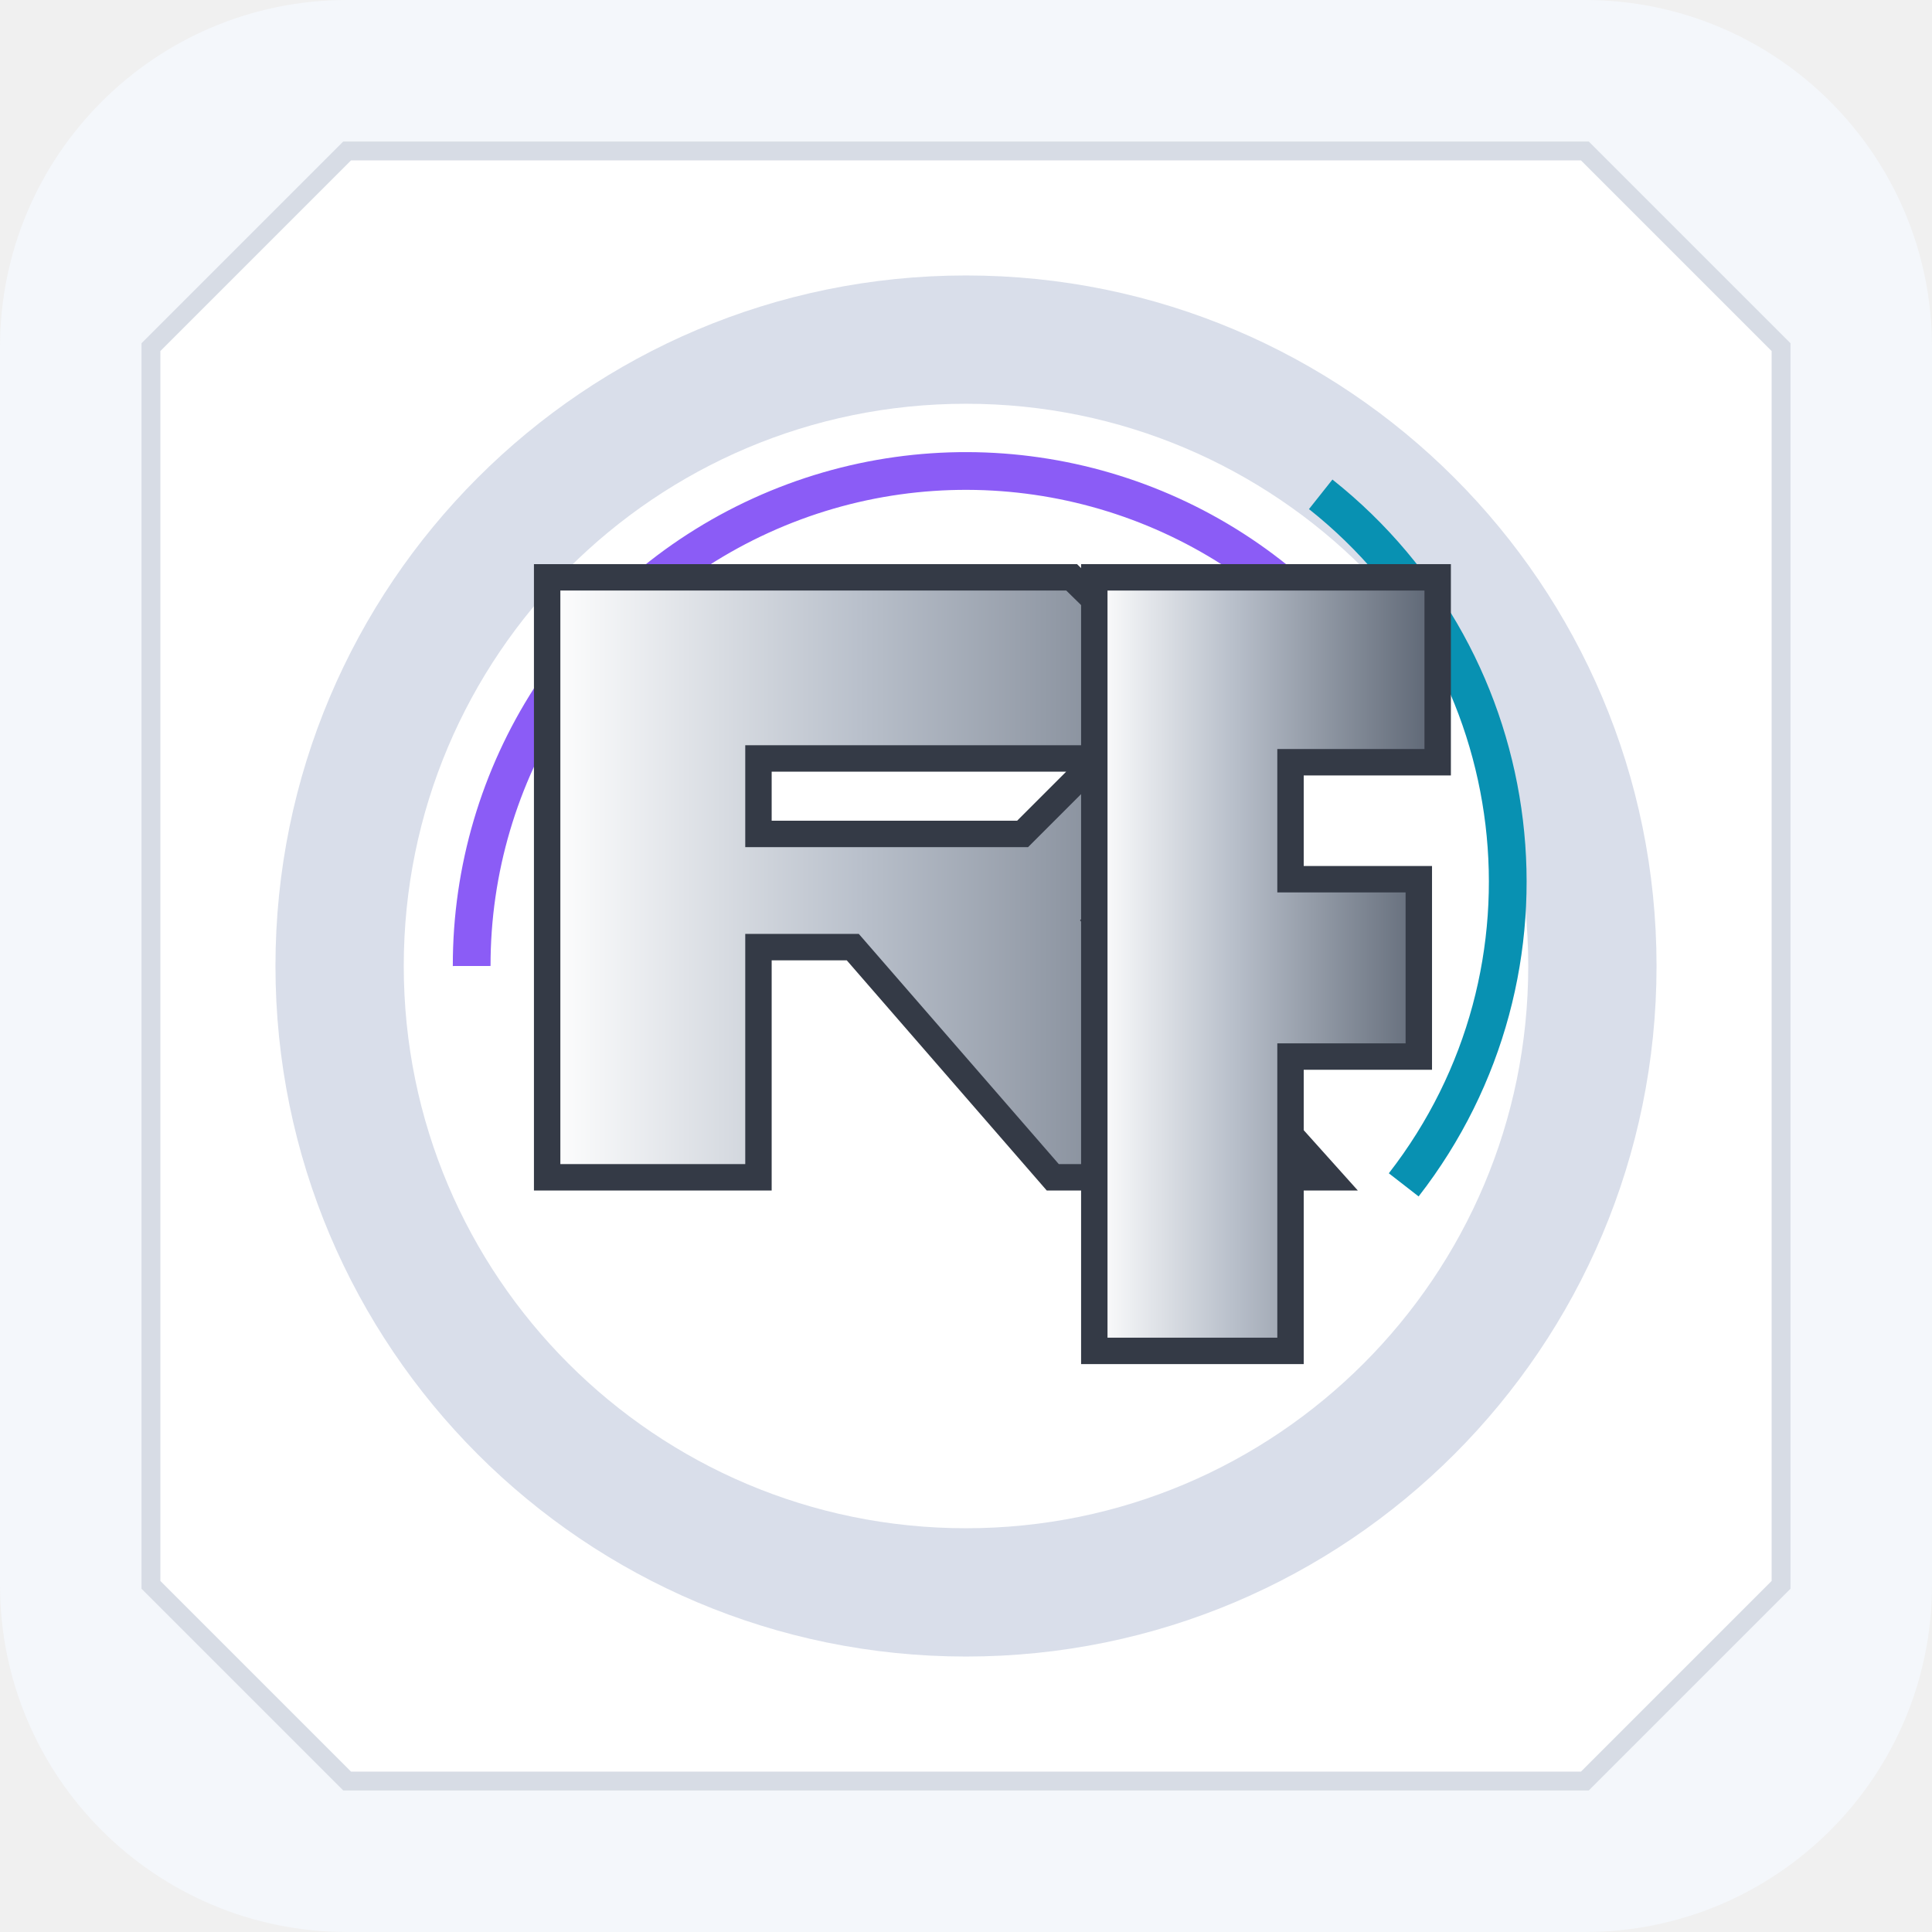
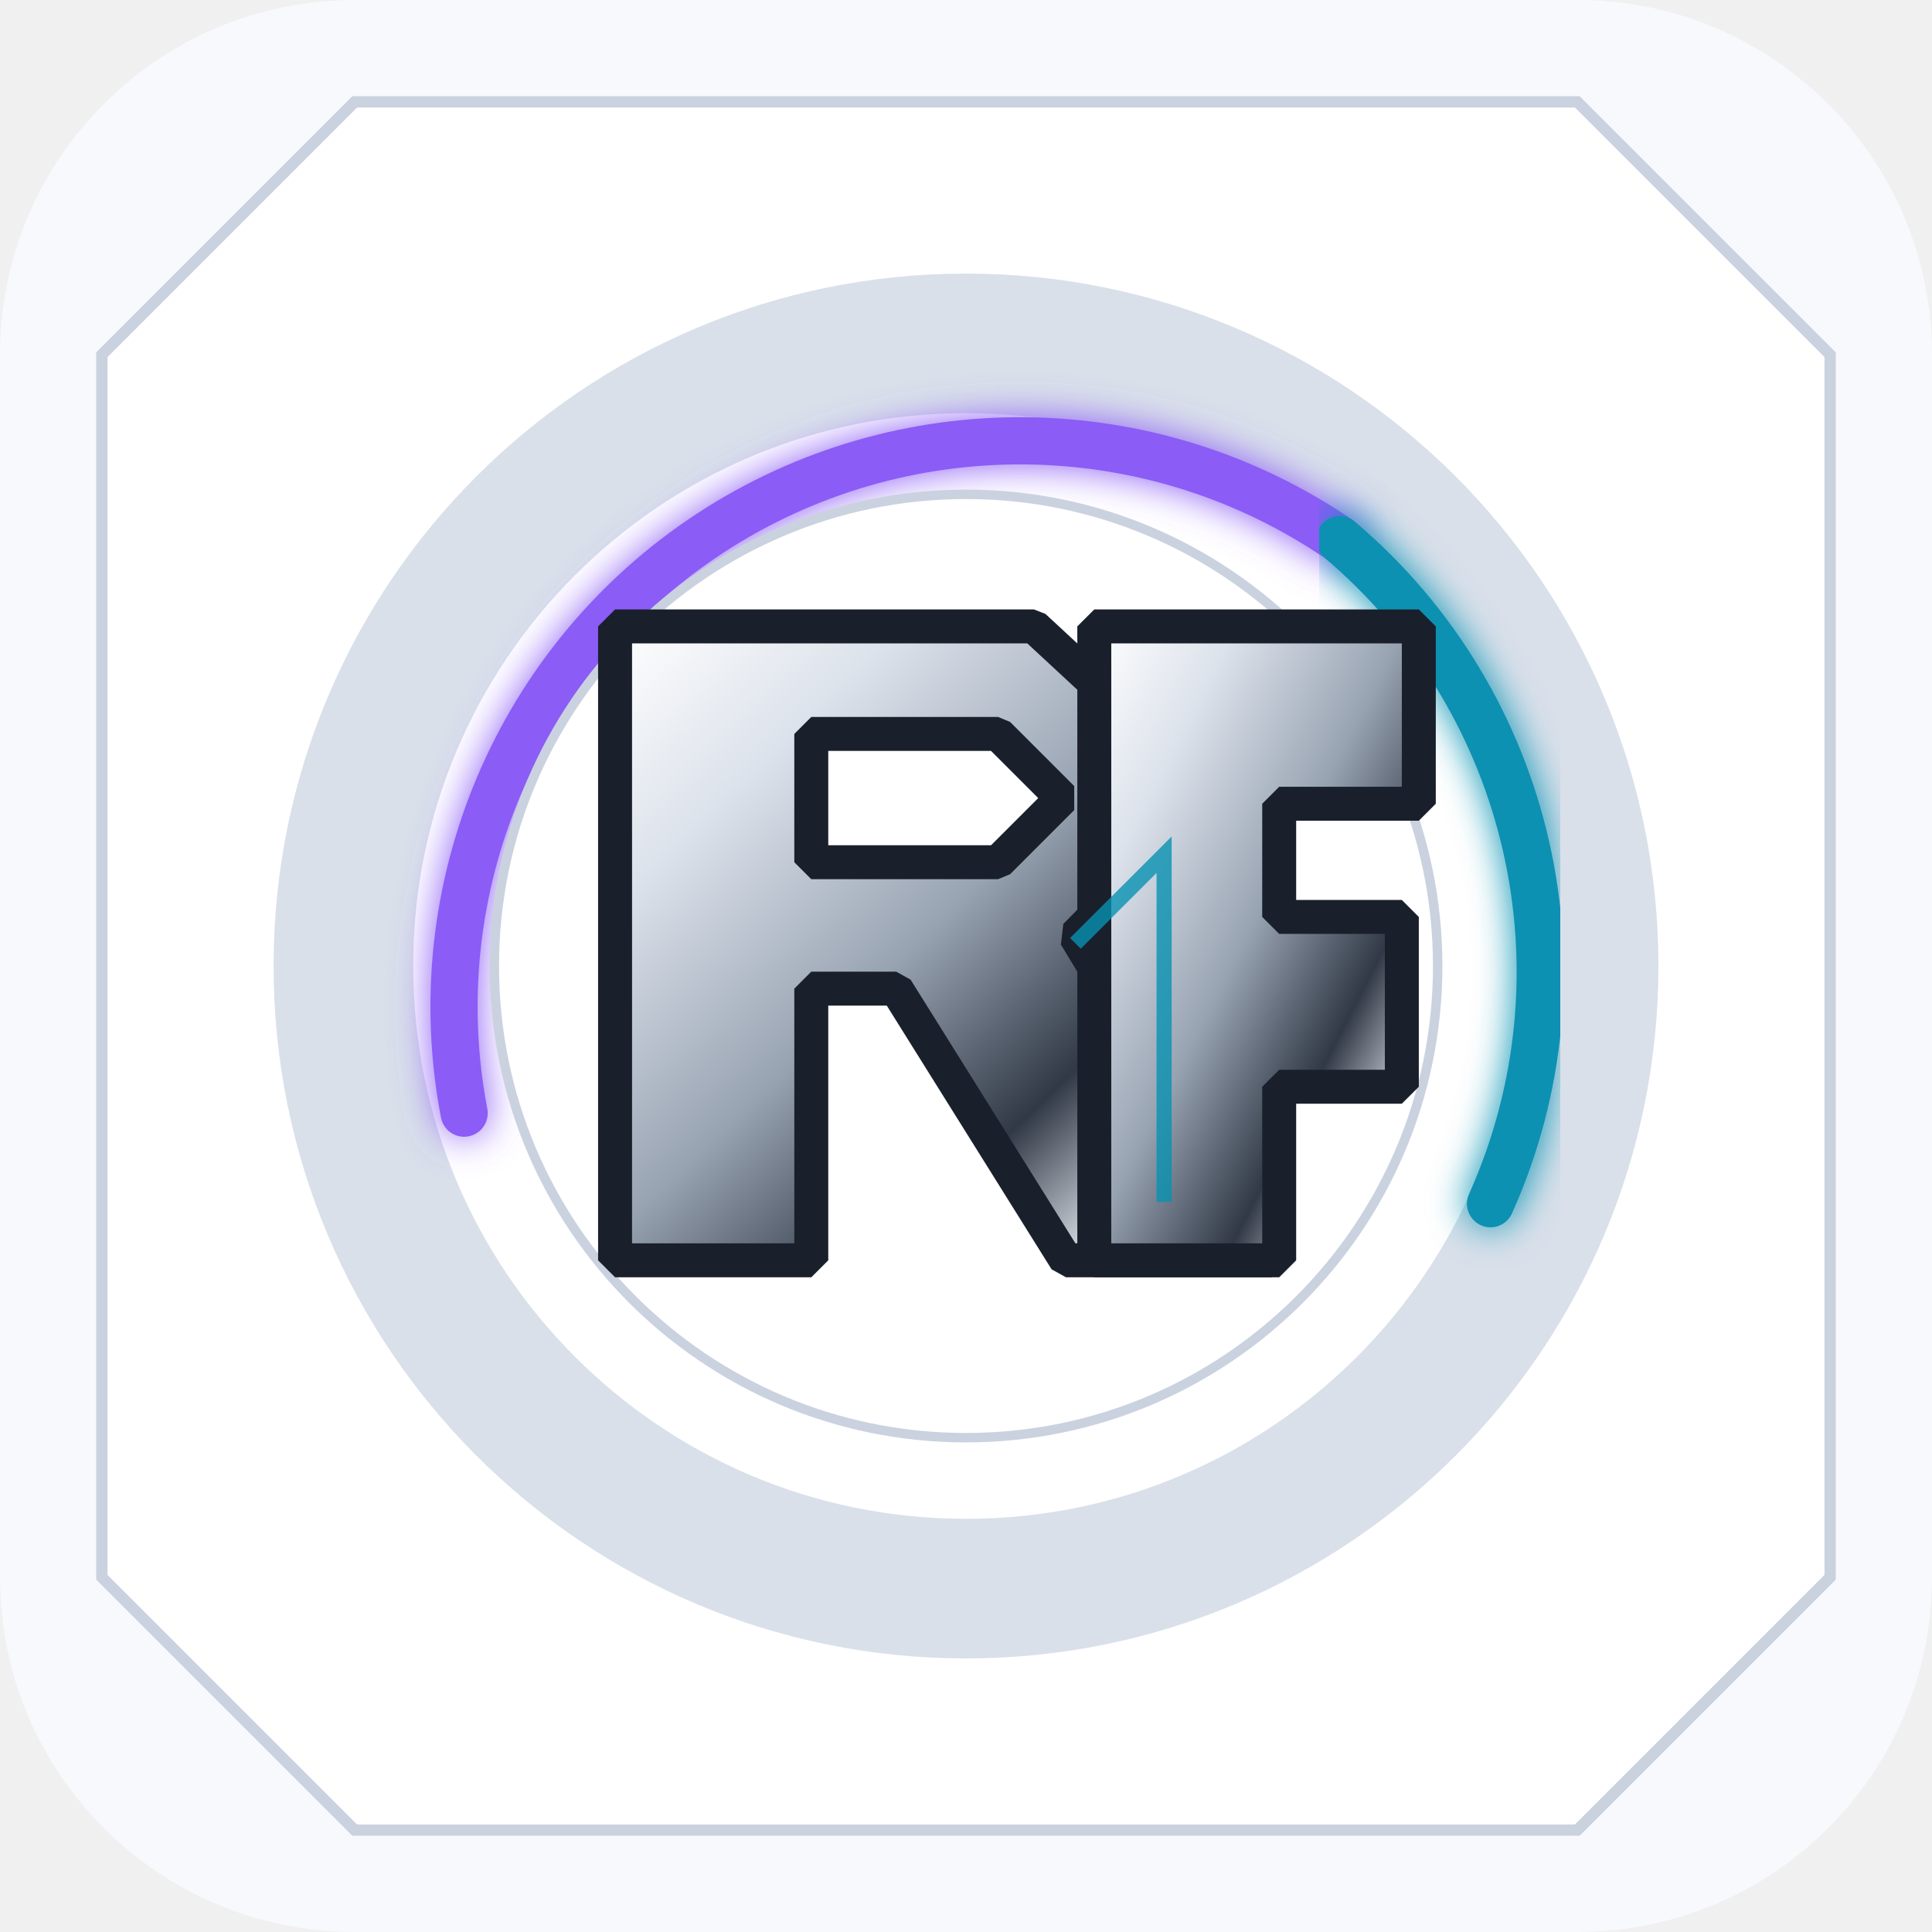
- <svg xmlns="http://www.w3.org/2000/svg" viewBox="0 0 512 512">
+ <svg xmlns="http://www.w3.org/2000/svg" viewBox="0 0 1024 1024" role="img" aria-label="RogueForge light">
  <defs>
-     <linearGradient id="m">
+     <linearGradient id="m" x1="0" y1="0" x2="1" y2="1">
      <stop stop-color="#fff" />
-       <stop offset=".4" stop-color="#b9c0cb" />
-       <stop offset="1" stop-color="#5b6472" />
+       <stop offset=".22" stop-color="#dce2eb" />
+       <stop offset=".48" stop-color="#98a3b2" />
+       <stop offset=".7" stop-color="#313946" />
+       <stop offset=".86" stop-color="#e2e7ee" />
+       <stop offset="1" stop-color="#596372" />
    </linearGradient>
+     <filter id="g">
+       <feGaussianBlur stdDeviation="10" result="b" />
+       <feMerge>
+         <feMergeNode in="b" />
+         <feMergeNode in="SourceGraphic" />
+       </feMerge>
+     </filter>
  </defs>
-   <rect width="512" height="512" rx="92" fill="#f4f7fb" />
-   <path d="M40 92 92 40h328l52 52v328l-52 52H92l-52-52Z" fill="#fff" stroke="#d7dce5" stroke-width="5" />
-   <circle cx="256" cy="256" r="166" fill="none" stroke="#d9deea" stroke-width="34" />
-   <path d="M125 256a131 131 0 0 1 217-99" fill="none" stroke="#8b5cf6" stroke-width="10" />
-   <path d="M350 131a131 131 0 0 1 22 183" fill="none" stroke="#0891b2" stroke-width="10" />
-   <path d="M145 153h139l49 48-42 43 61 68h-73l-53-61h-25v61h-56Zm56 48v20h70l20-20Z" fill="url(#m)" stroke="#343a46" stroke-width="7" />
-   <path d="M290 153h91v49h-39v31h34v47h-34v78h-52Z" fill="url(#m)" stroke="#343a46" stroke-width="7" />
+   <rect width="1024" height="1024" rx="188" fill="#f7f9fc" />
+   <path d="M188 54h648l134 134v648L836 970H188L54 836V188Z" fill="#fff" stroke="#cad2df" stroke-width="6" />
+   <circle cx="512" cy="512" r="330" fill="none" stroke="#d9e0ea" stroke-width="74" />
+   <path d="M246 590A300 300 0 0 1 710 286" fill="none" stroke="#8b5cf6" stroke-width="25" stroke-linecap="round" filter="url(#g)" />
+   <path d="M710 286A300 300 0 0 1 790 638" fill="none" stroke="#0891b2" stroke-width="25" stroke-linecap="round" filter="url(#g)" />
+   <circle cx="512" cy="512" r="250" fill="#fff" stroke="#cad2df" stroke-width="5" />
+   <path d="M326 332H548L644 421 570 496 674 668H565L475 524H430v144H326V332Zm104 91v34h99l34-34-34-34h-99Z" fill="url(#m)" stroke="#1a202b" stroke-width="18" stroke-linejoin="bevel" />
+   <path d="M580 332H752V426H678v60h65v90h-65v92h-98Z" fill="url(#m)" stroke="#1a202b" stroke-width="18" stroke-linejoin="bevel" />
+   <path d="M570 500l47-47v184" fill="none" stroke="#0891b2" stroke-width="8" opacity=".8" />
</svg>
